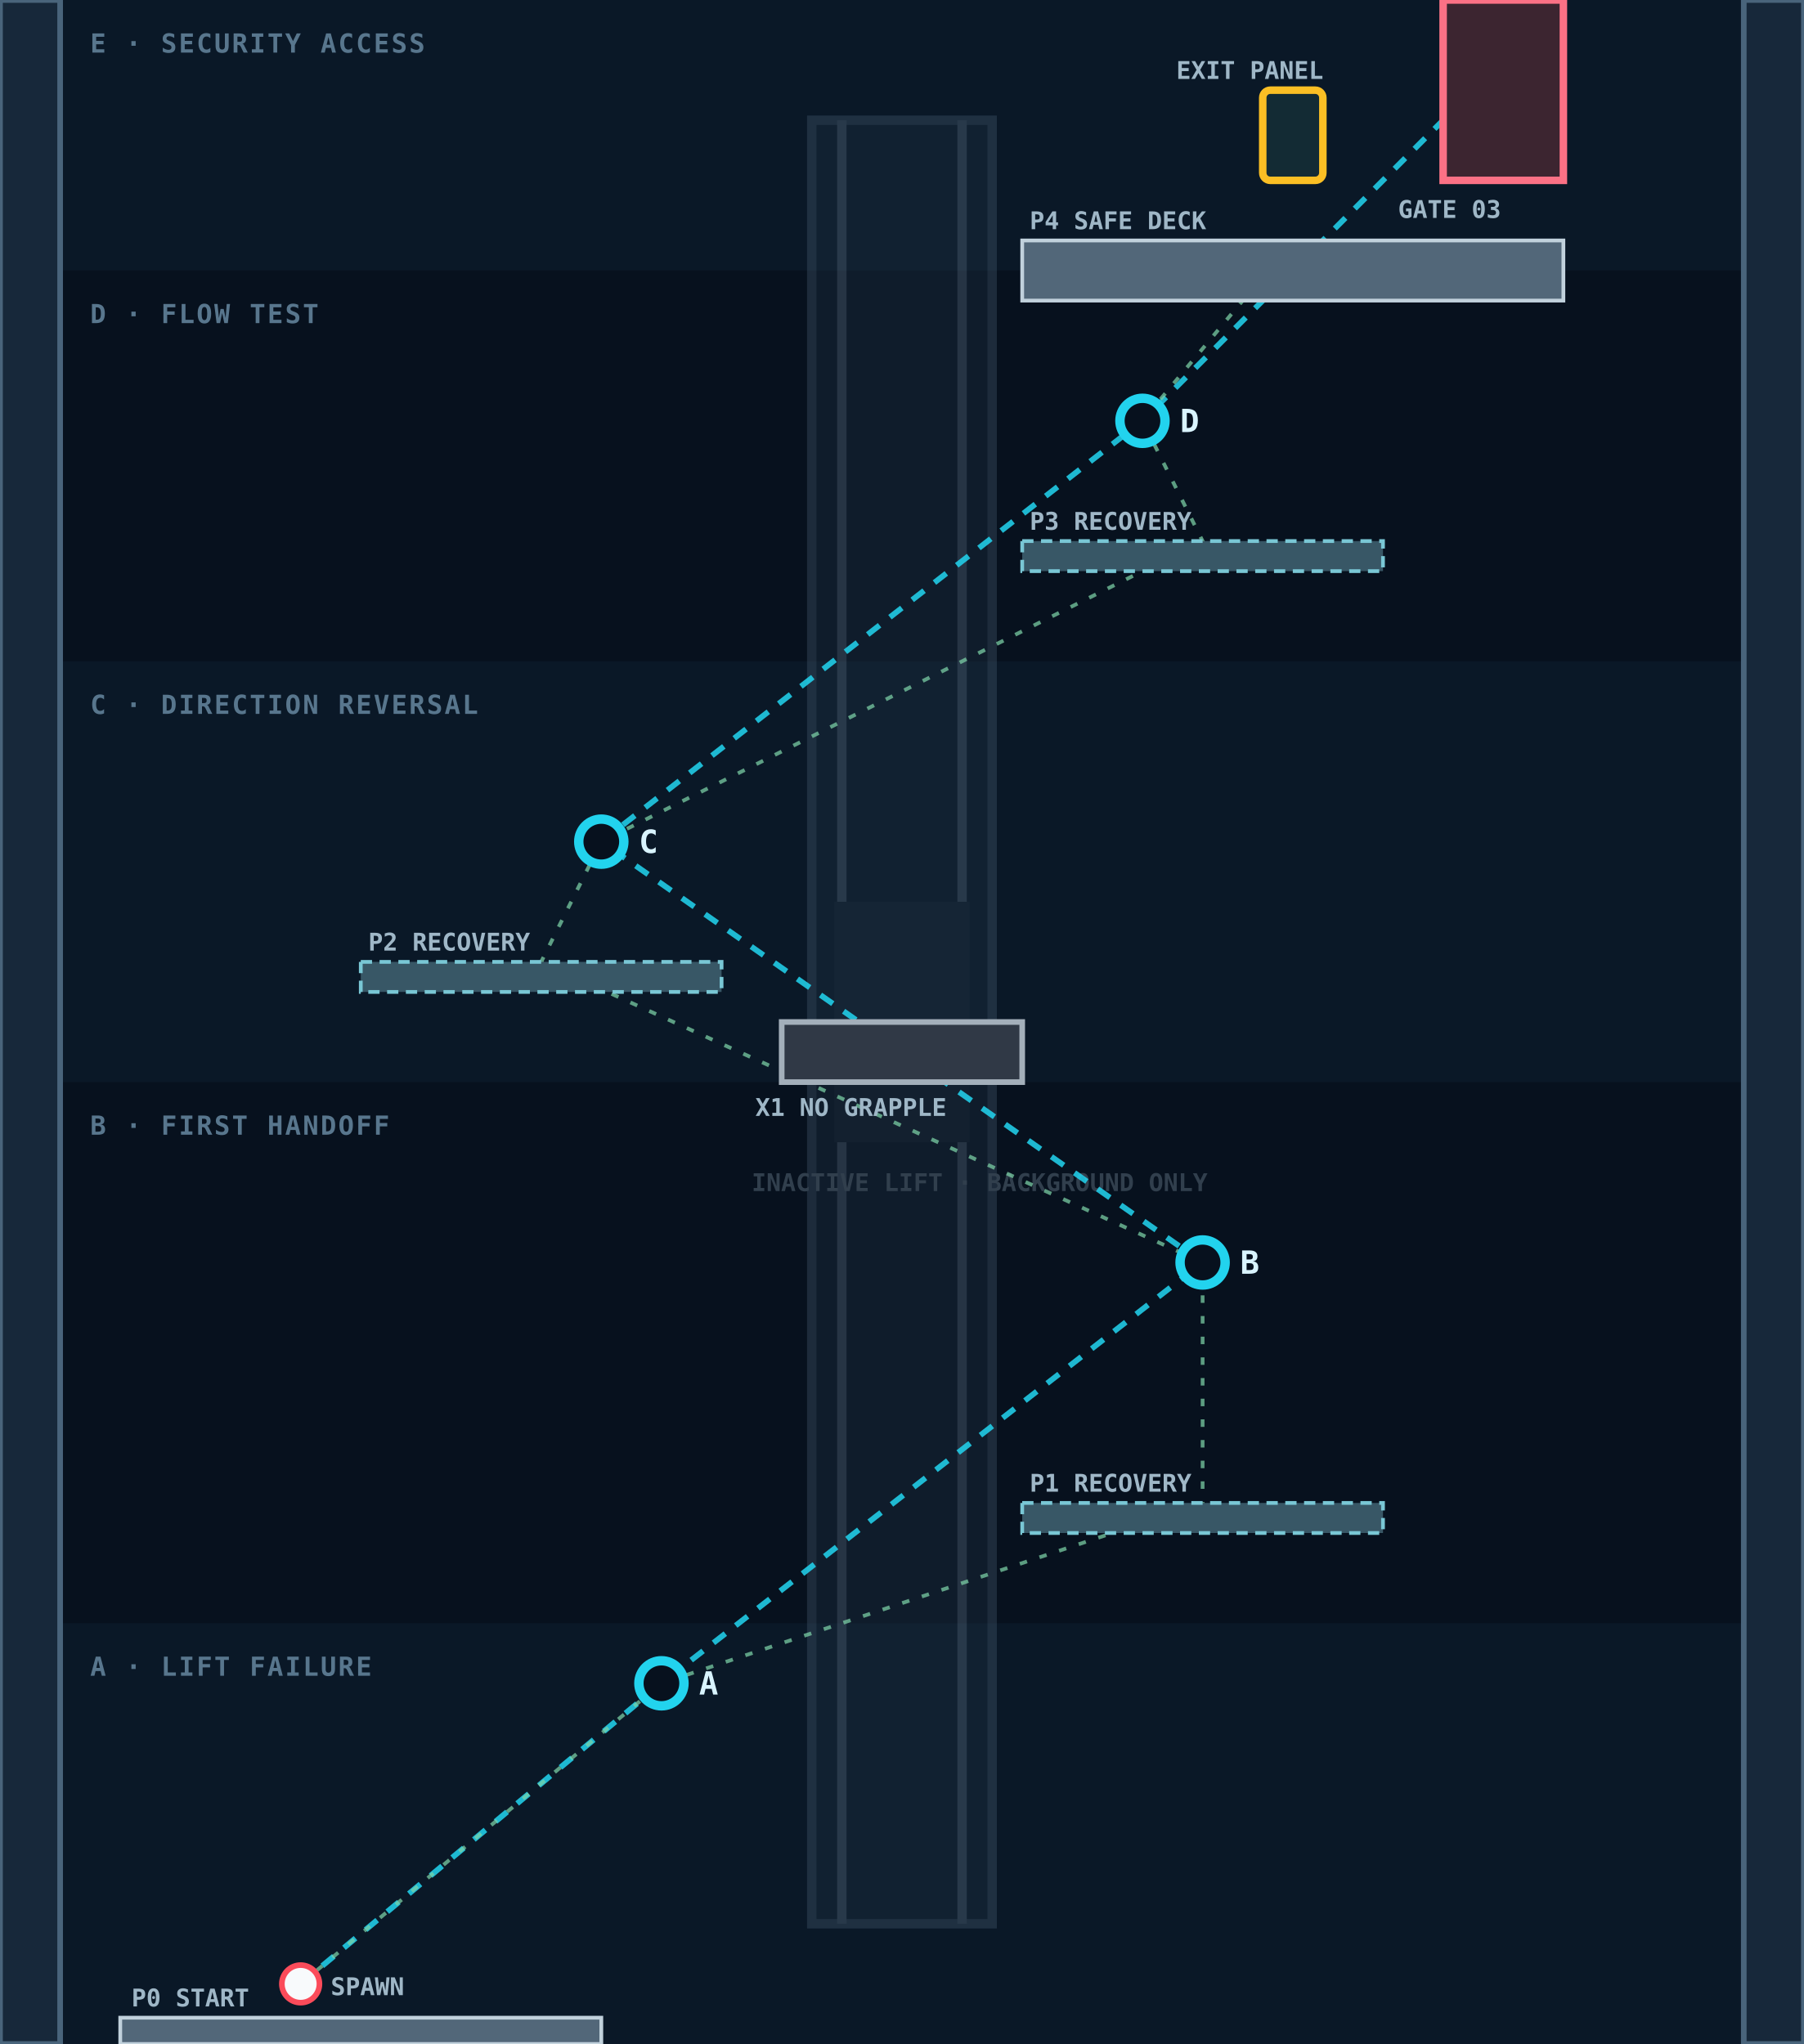
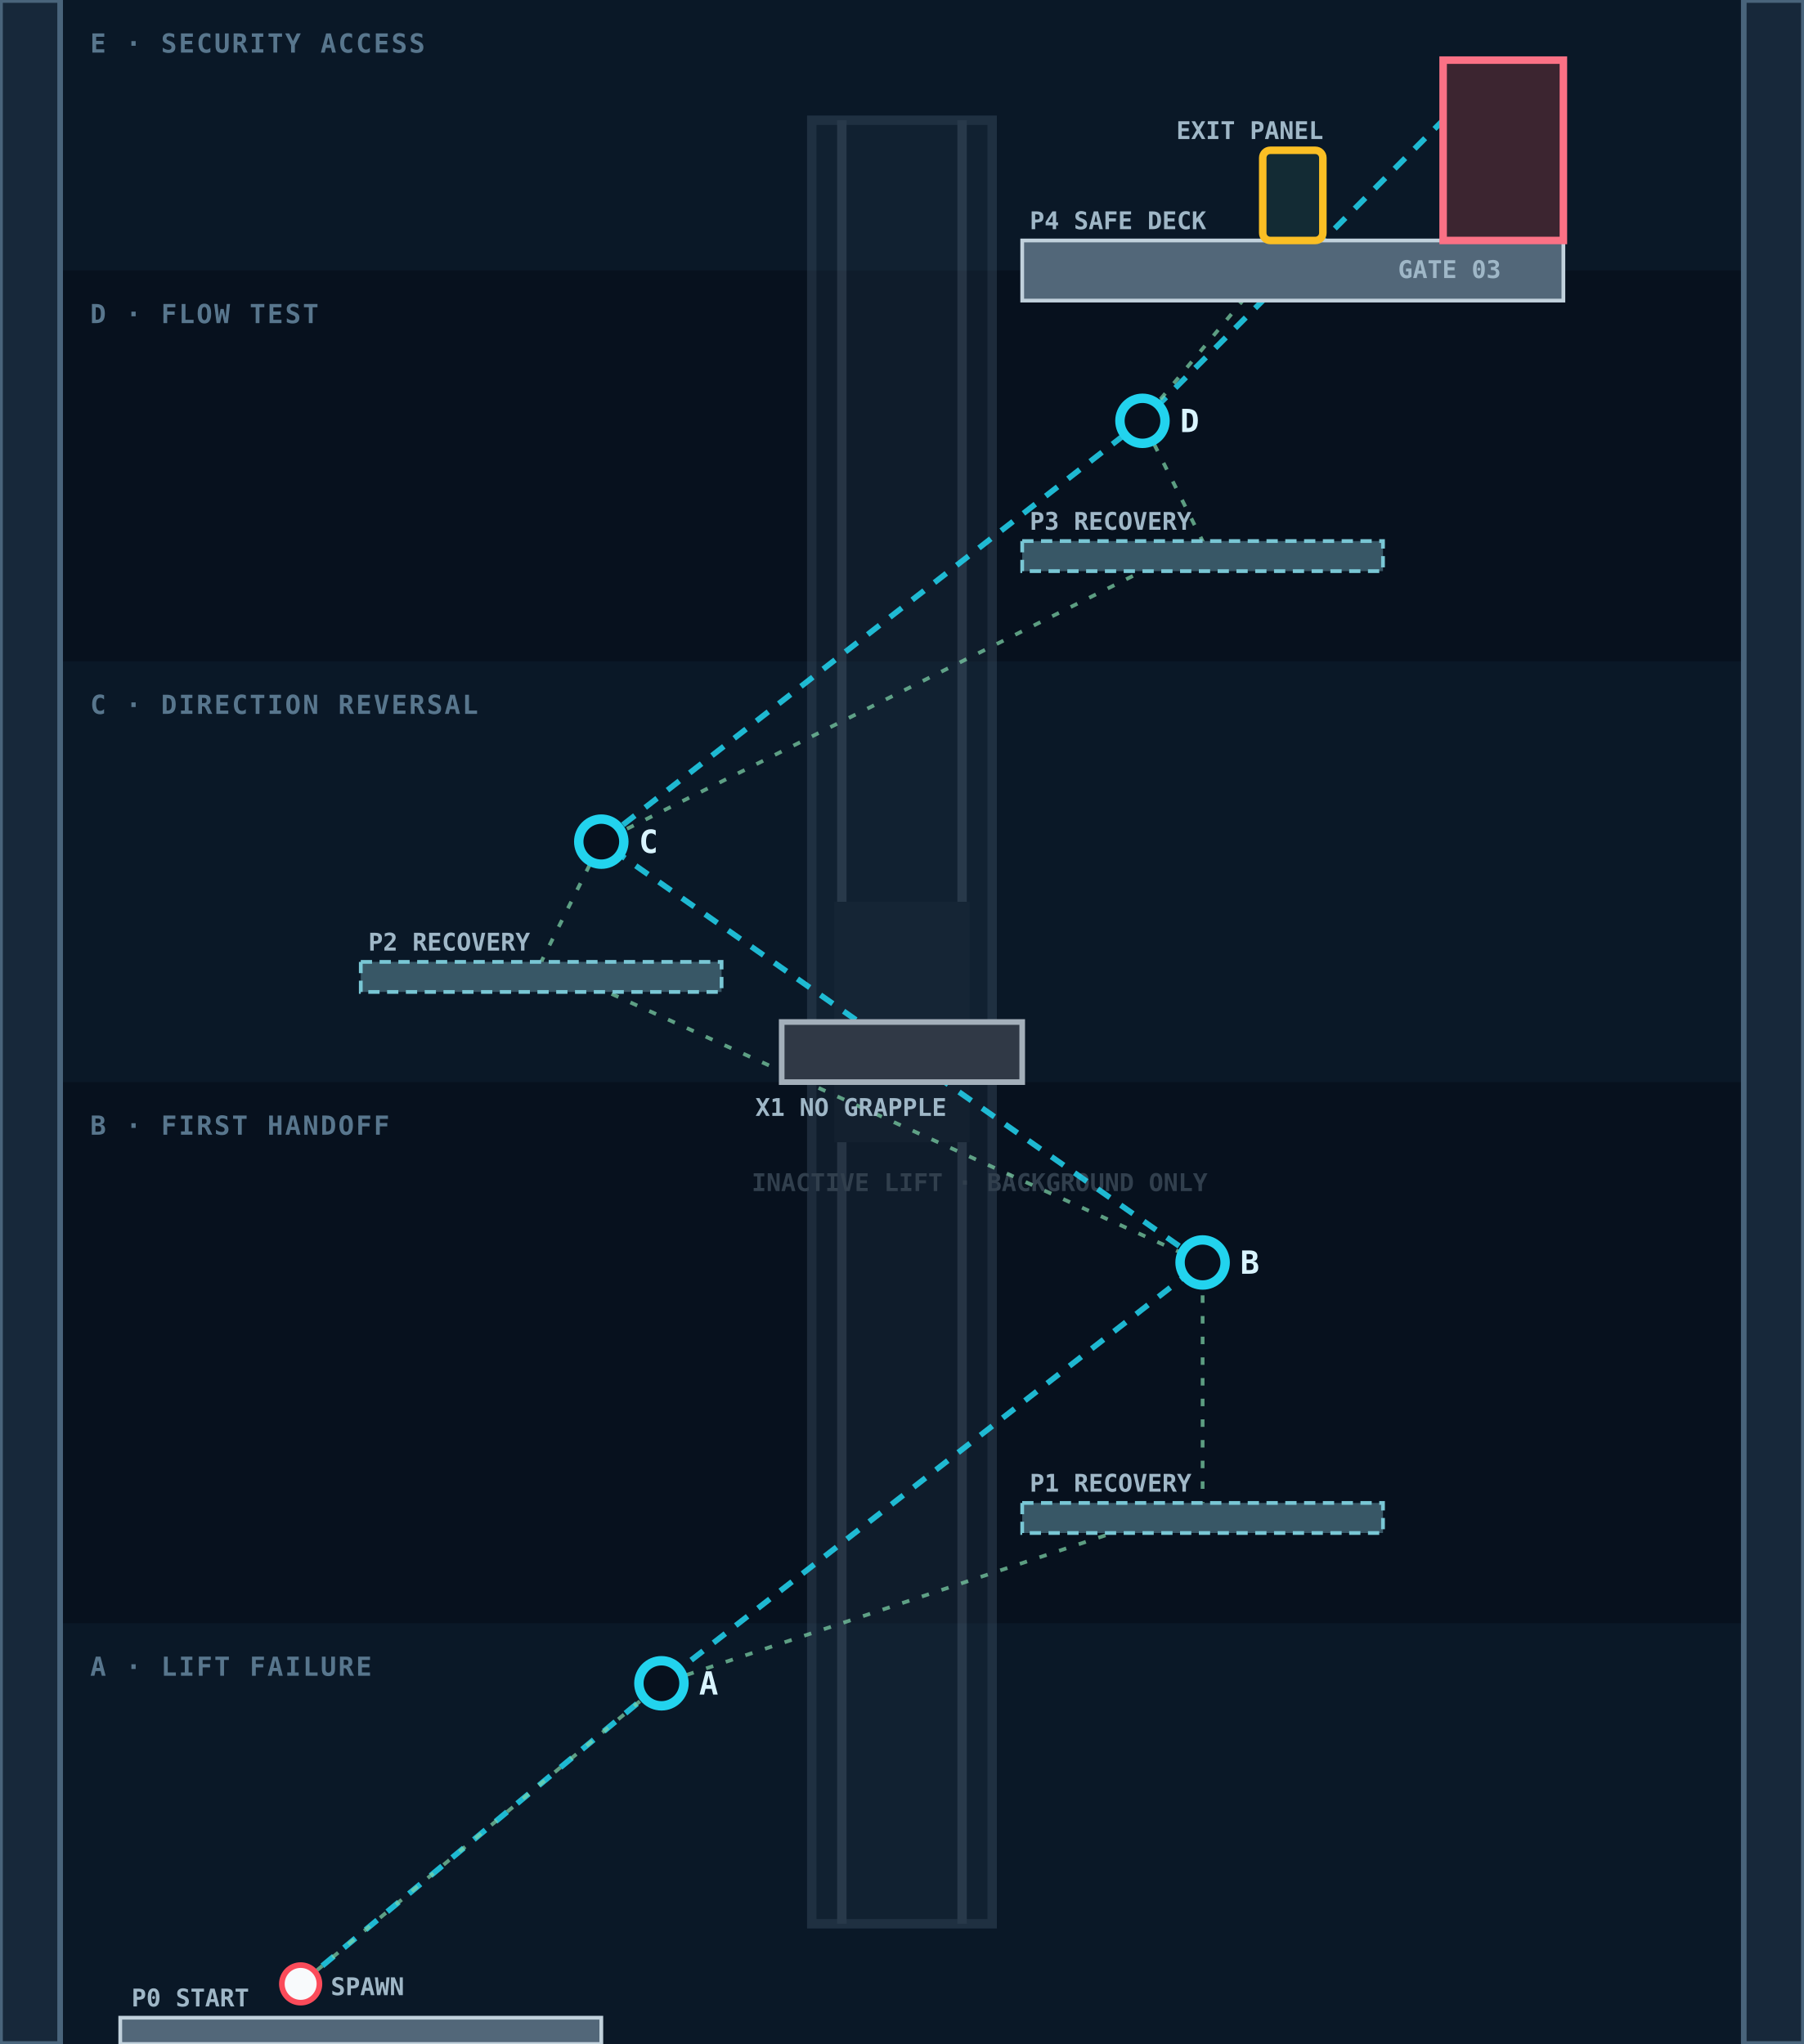
<svg xmlns="http://www.w3.org/2000/svg" viewBox="0 0 960 1088" role="img" aria-labelledby="title desc">
  <defs>
    <style>
      .bg { fill: #07111e; }
      .zone { fill: #0f2234; opacity: .38; }
      .wall { fill: #17283a; stroke: #49647b; stroke-width: 3; }
      .platform { fill: #526779; stroke: #c1d1dc; stroke-width: 2; }
      .recovery { fill: #385766; stroke: #79c7d5; stroke-width: 2; stroke-dasharray: 6 4; }
      .solid { fill: #303946; stroke: #a3afba; stroke-width: 3; }
      .anchor { fill: #07111e; stroke: #22d3ee; stroke-width: 5; }
      .route { fill: none; stroke: #22d3ee; stroke-width: 3; stroke-dasharray: 8 7; opacity: .86; }
      .safe { fill: none; stroke: #7dd3a7; stroke-width: 2; stroke-dasharray: 4 7; opacity: .72; }
      .panel { fill: #132b34; stroke: #fbbf24; stroke-width: 4; }
      .gate { fill: #3c2530; stroke: #fb7185; stroke-width: 4; }
      .player { fill: #f8fafc; stroke: #fb4b5a; stroke-width: 3; }
      .label { fill: #d9f4ff; font: 700 17px ui-monospace, monospace; }
      .small { fill: #9fb7c7; font: 700 13px ui-monospace, monospace; }
      .zone-label { fill: #58768d; font: 700 14px ui-monospace, monospace; letter-spacing: 1px; }
    </style>
  </defs>
  <rect class="bg" width="960" height="1088" />
  <rect class="zone" x="0" y="0" width="960" height="144" />
  <rect class="zone" x="0" y="352" width="960" height="224" />
  <rect class="zone" x="0" y="864" width="960" height="224" />
  <rect class="wall" x="0" y="0" width="32" height="1088" />
  <rect class="wall" x="928" y="0" width="32" height="1088" />
  <text class="zone-label" x="48" y="28">E · SECURITY ACCESS</text>
  <text class="zone-label" x="48" y="172">D · FLOW TEST</text>
  <text class="zone-label" x="48" y="380">C · DIRECTION REVERSAL</text>
  <text class="zone-label" x="48" y="604">B · FIRST HANDOFF</text>
  <text class="zone-label" x="48" y="892">A · LIFT FAILURE</text>
  <g opacity=".28">
    <rect x="432" y="64" width="96" height="960" fill="#23384a" stroke="#567086" stroke-width="5" />
    <line x1="448" y1="64" x2="448" y2="1024" stroke="#7890a4" stroke-width="5" />
    <line x1="512" y1="64" x2="512" y2="1024" stroke="#7890a4" stroke-width="5" />
    <rect x="444" y="480" width="72" height="128" fill="#31485a" />
    <text class="small" x="400" y="634">INACTIVE LIFT · BACKGROUND ONLY</text>
  </g>
  <polyline class="route" points="160,1056 352,896 640,672 320,448 608,224 768,64" />
  <polyline class="safe" points="160,1056 352,896 640,800 640,672 288,512 320,448 640,288 608,224 688,128" />
  <rect class="platform" x="64" y="1074" width="256" height="14" />
  <text class="small" x="70" y="1068">P0 START</text>
  <rect class="recovery" x="544" y="800" width="192" height="16" />
  <text class="small" x="548" y="794">P1 RECOVERY</text>
  <rect class="solid" x="416" y="544" width="128" height="32" />
  <text class="small" x="402" y="594">X1 NO GRAPPLE</text>
  <rect class="recovery" x="192" y="512" width="192" height="16" />
  <text class="small" x="196" y="506">P2 RECOVERY</text>
  <rect class="recovery" x="544" y="288" width="192" height="16" />
  <text class="small" x="548" y="282">P3 RECOVERY</text>
  <rect class="platform" x="544" y="128" width="288" height="32" />
  <text class="small" x="548" y="122">P4 SAFE DECK</text>
  <circle class="anchor" cx="352" cy="896" r="12" />
  <text class="label" x="372" y="902">A</text>
  <circle class="anchor" cx="640" cy="672" r="12" />
  <text class="label" x="660" y="678">B</text>
  <circle class="anchor" cx="320" cy="448" r="12" />
  <text class="label" x="340" y="454">C</text>
  <circle class="anchor" cx="608" cy="224" r="12" />
  <text class="label" x="628" y="230">D</text>
  <circle class="player" cx="160" cy="1056" r="10" />
  <text class="small" x="176" y="1062">SPAWN</text>
-   <rect class="panel" x="672" y="48" width="32" height="48" rx="4" />
-   <text class="small" x="626" y="42">EXIT PANEL</text>
-   <rect class="gate" x="768" y="0" width="64" height="96" />
-   <text class="small" x="744" y="116">GATE 03</text>
+   <rect class="panel" x="672" y="80" width="32" height="48" rx="4" />
+   <text class="small" x="626" y="74">EXIT PANEL</text>
+   <rect class="gate" x="768" y="32" width="64" height="96" />
+   <text class="small" x="744" y="148">GATE 03</text>
</svg>
